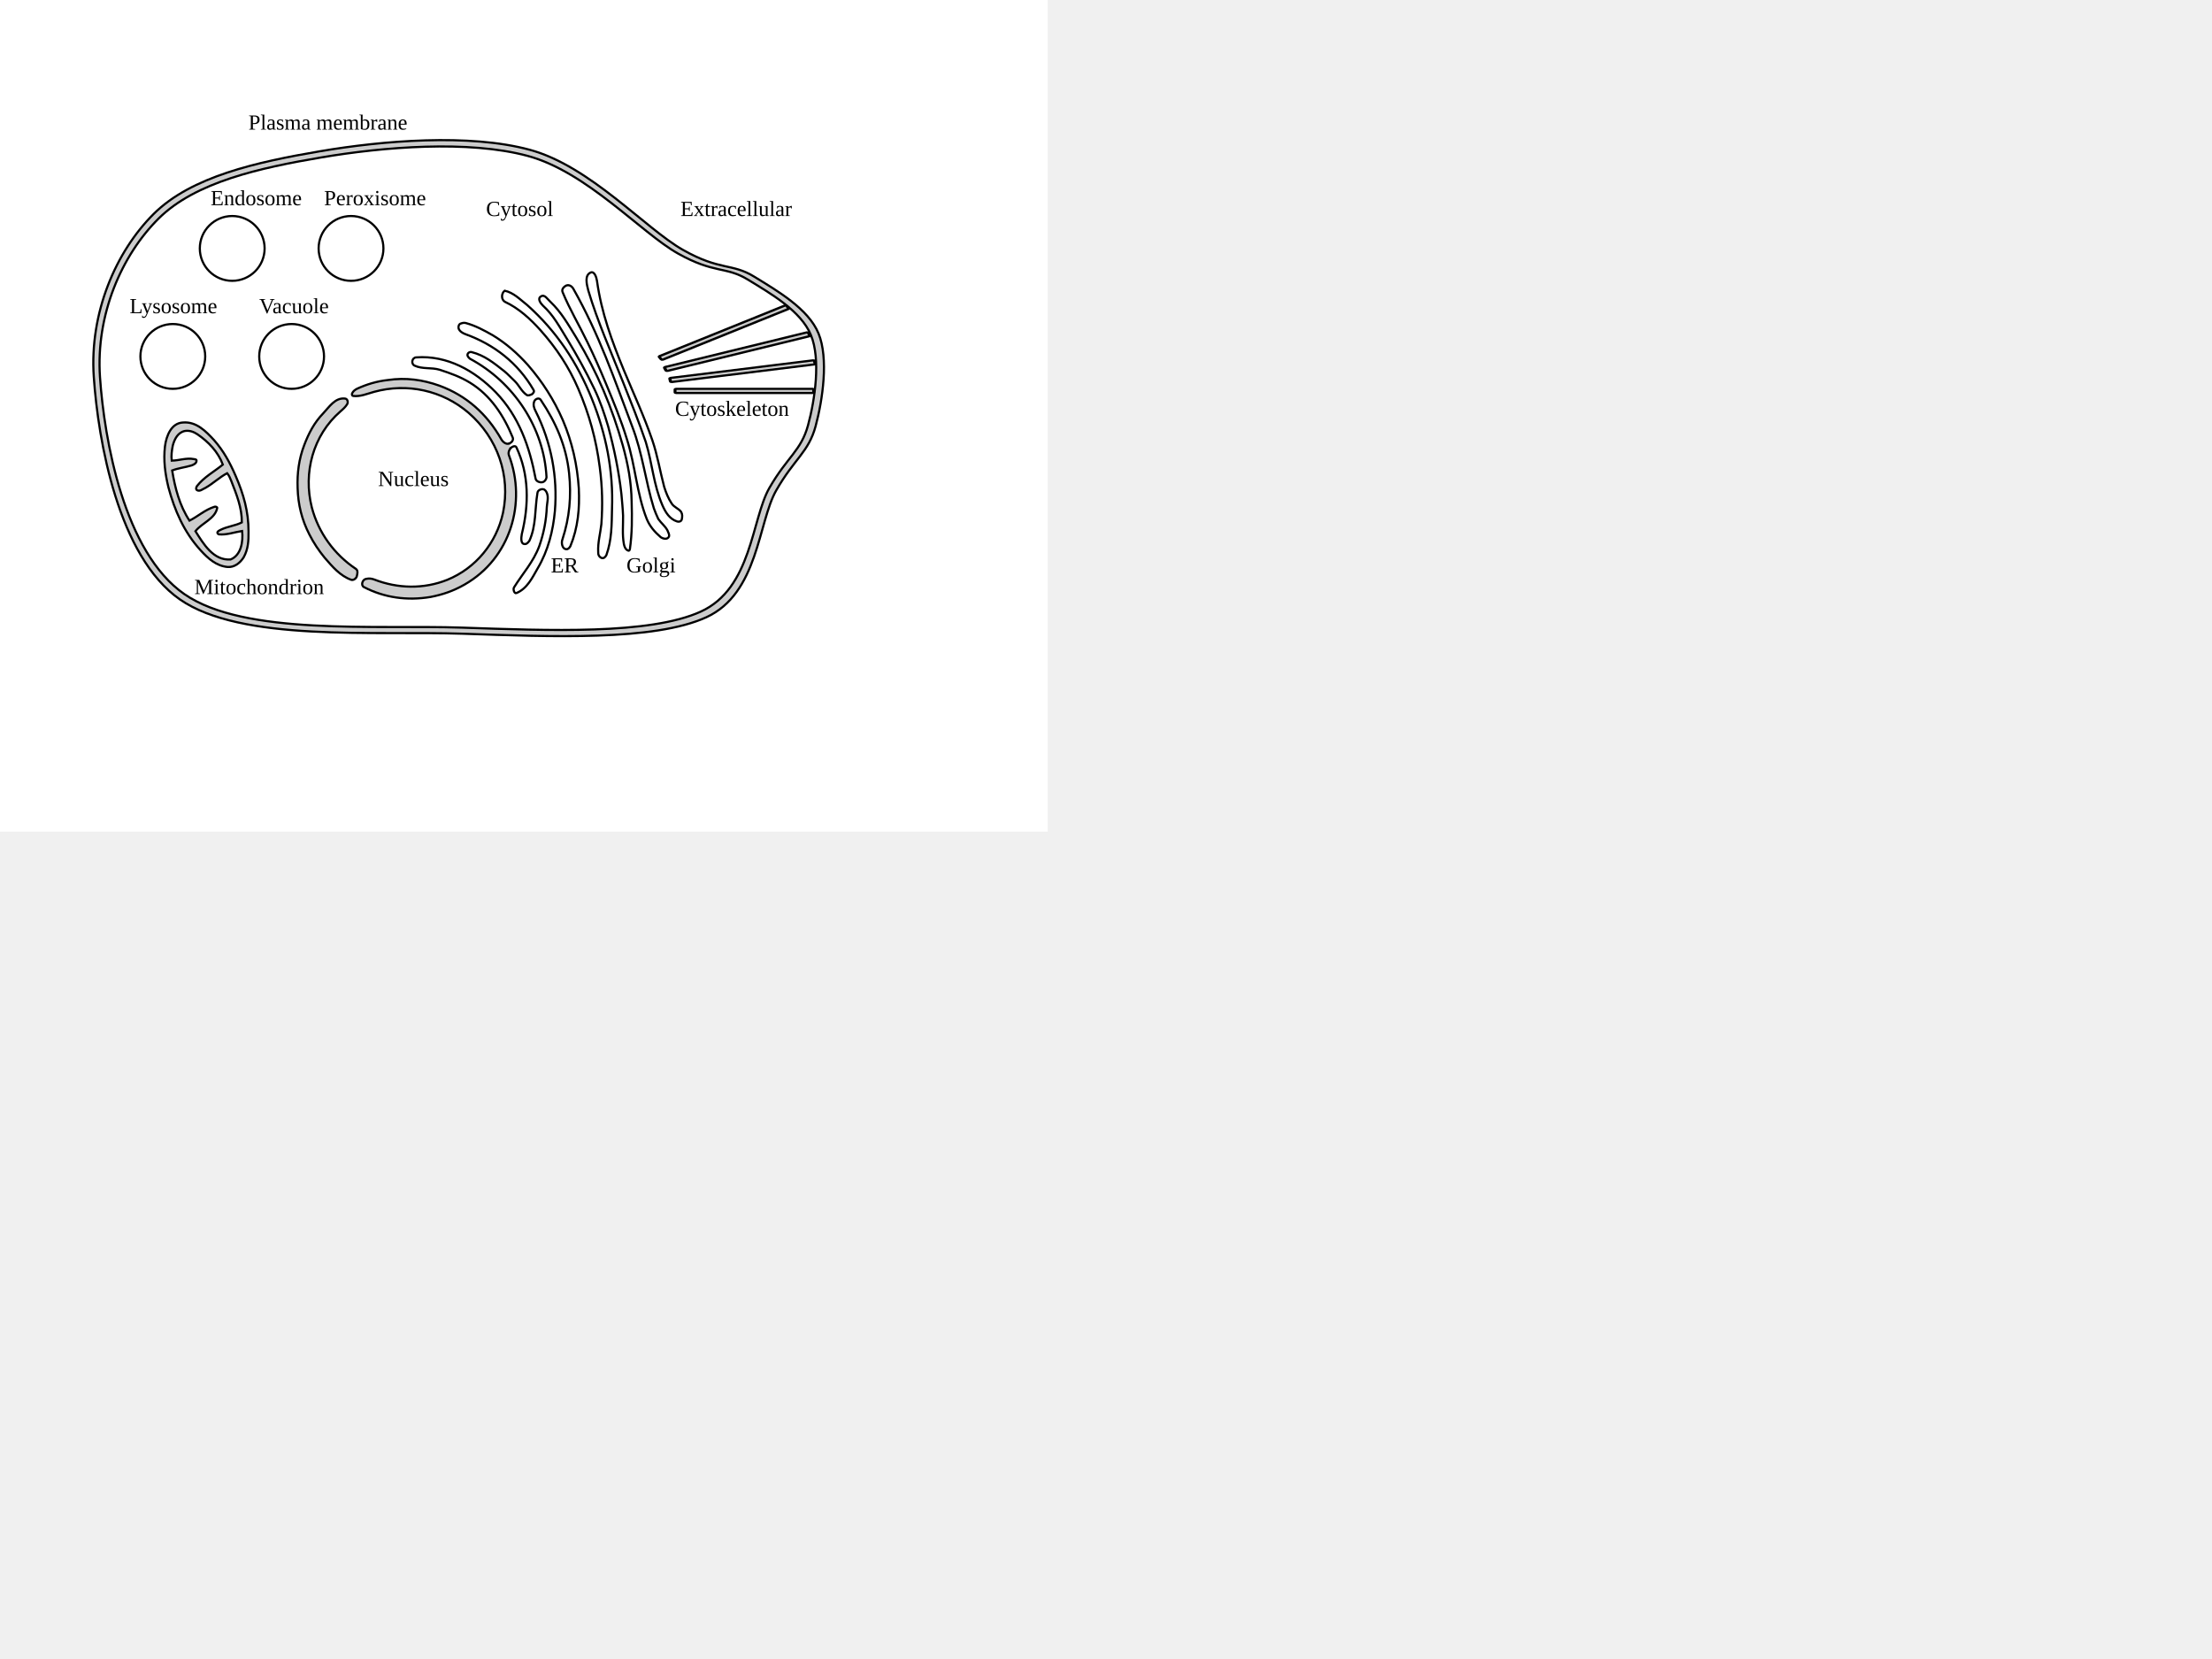
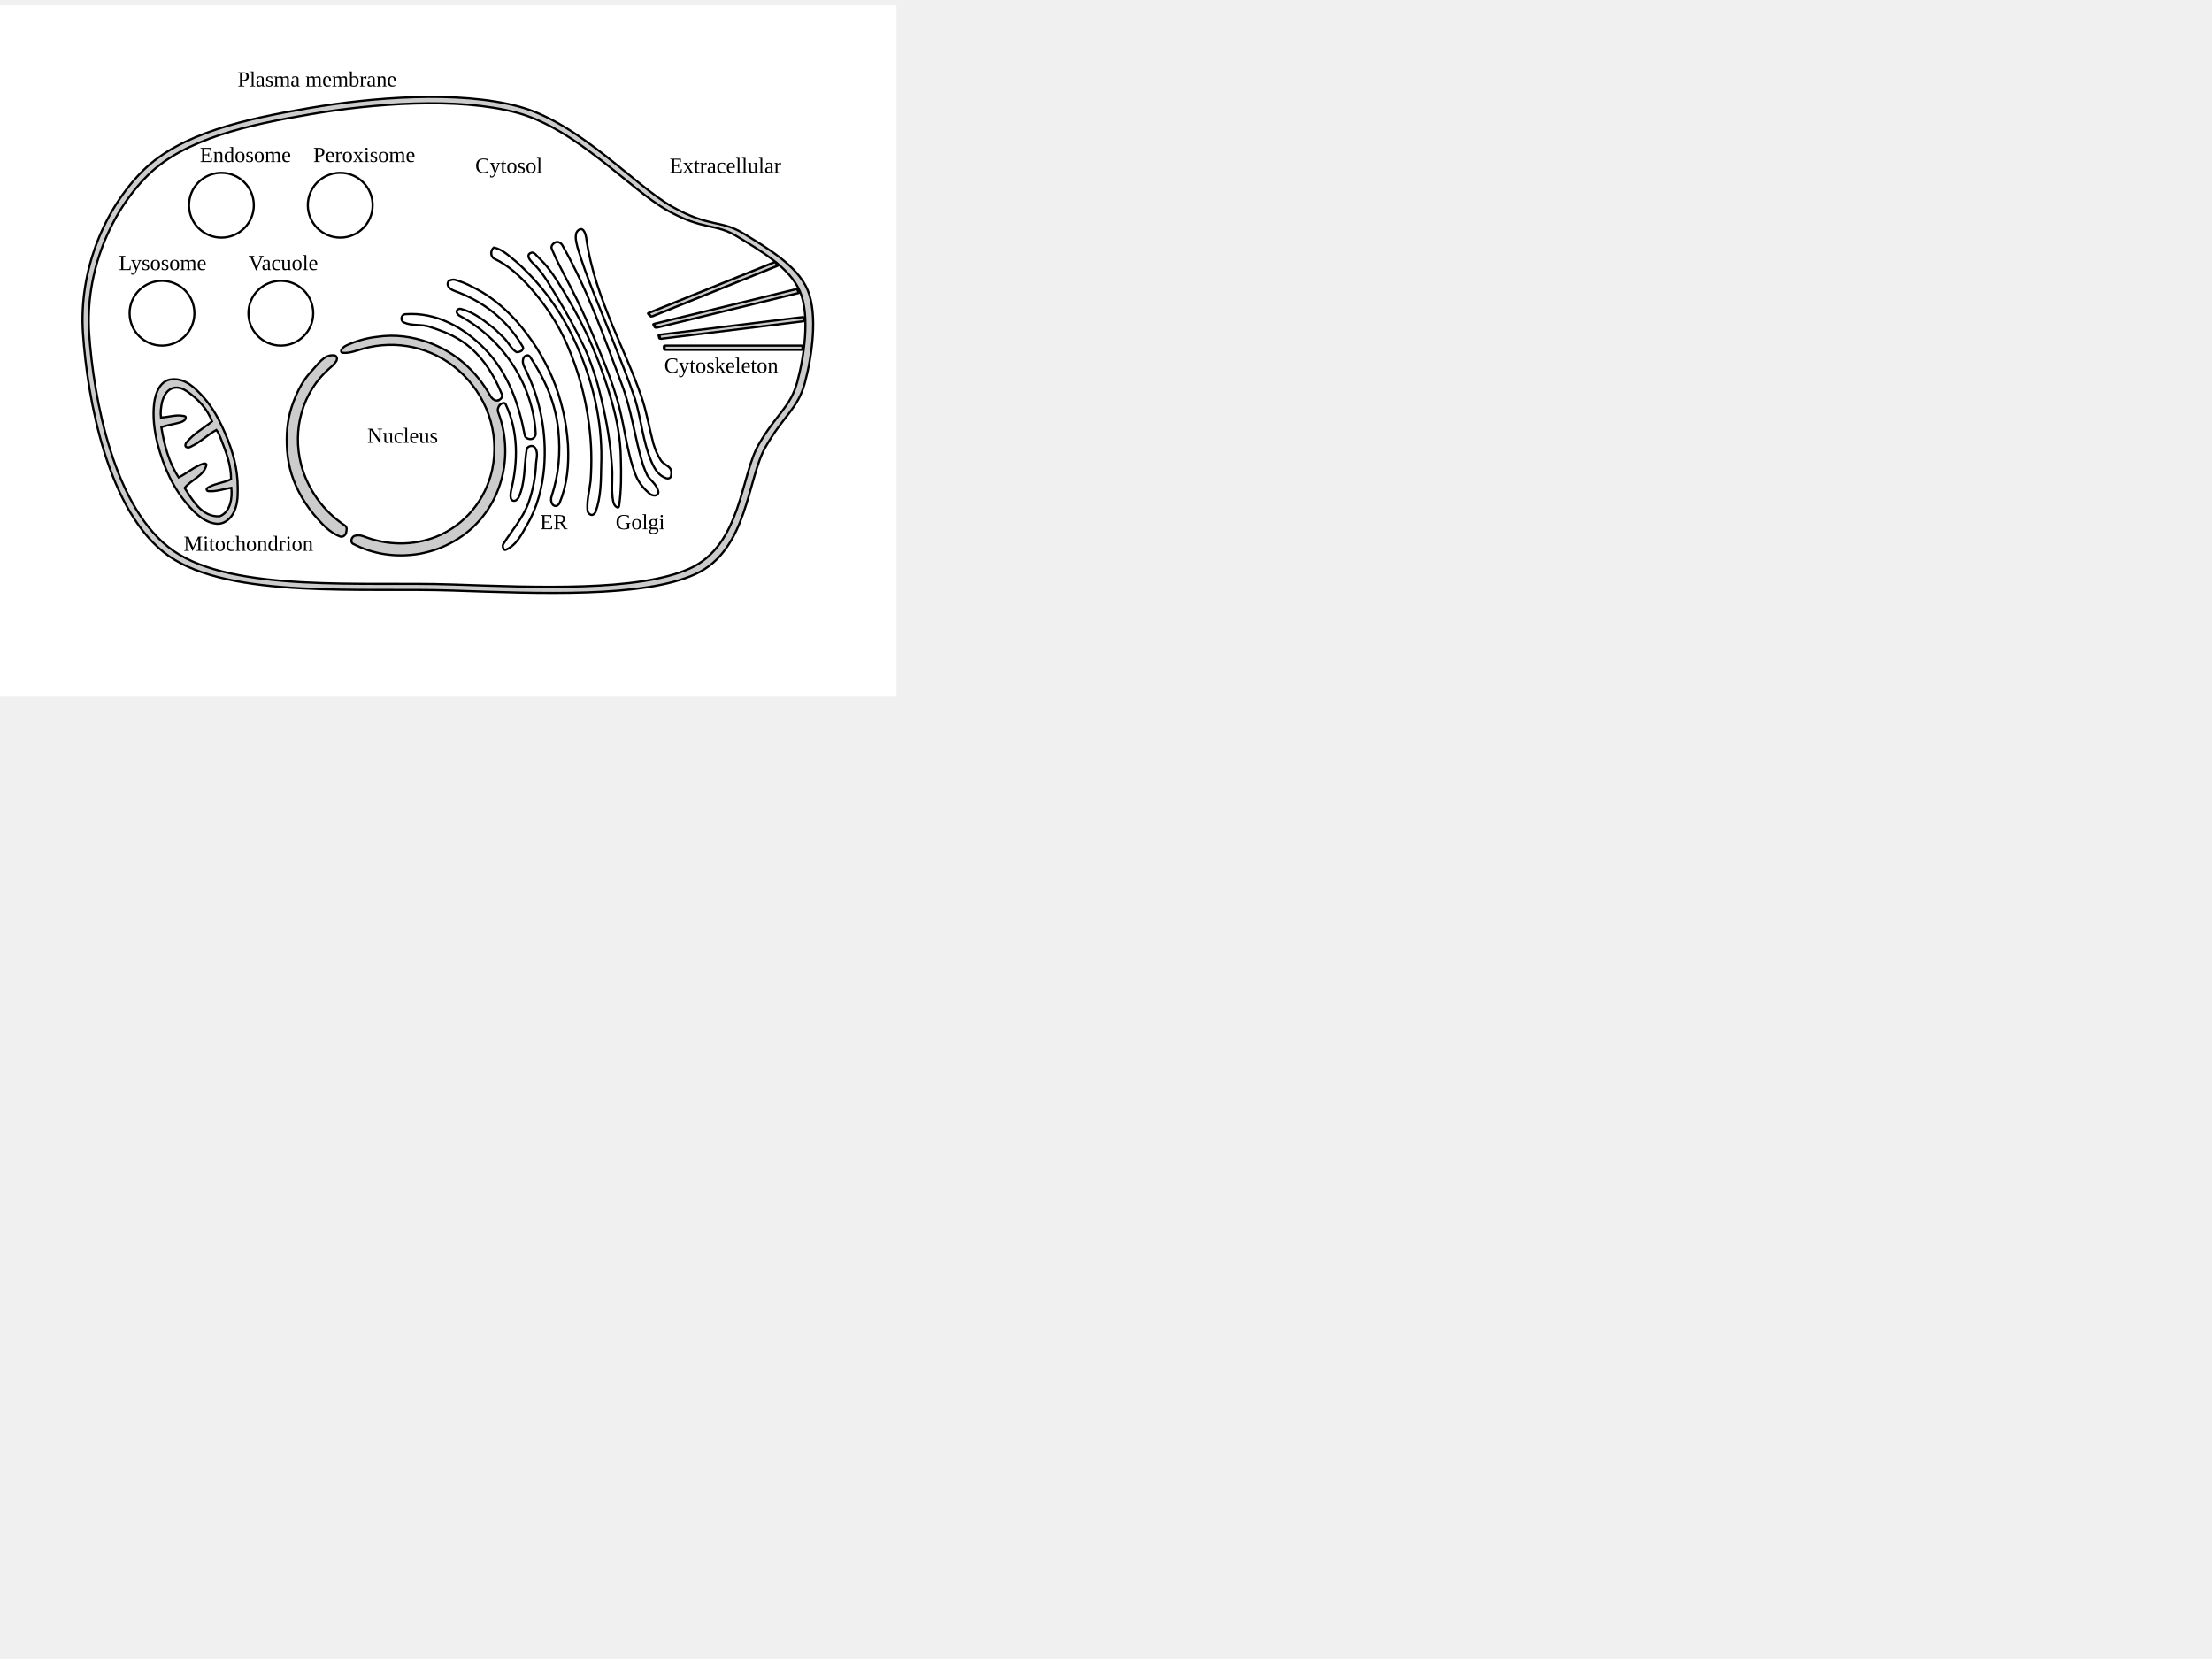
<svg xmlns="http://www.w3.org/2000/svg" version="1.1" height="768" width="1024" fill="none" stroke="none" stroke-linecap="square" stroke-miterlimit="10" clip-path="url(#p.0)">
-   <g transform="scale(0.5, 0.5)">
-     <rect title="ex" fill="#ffffff" x="0" y="0" width="970" height="770" />
+   <g transform="translate(-5,-20) scale(0.5, 0.5)">
+     <defs>
+       <radialGradient id="grad1" cx="50%" cy="50%" r="48%" fx="50%" fy="50%">
+         <stop offset="0%" style="stop-color:#ffffff; stop-opacity:0" />
+         <stop offset="75%" style="stop-color:#ffffff; stop-opacity:0" />
+         <stop offset="100%" style="stop-color:#ffffff; stop-opacity:1" />
+       </radialGradient>
+     </defs>
+     <rect title="ex" fill="#ffffff" x="5" y="50" width="830" height="630" />
+     <rect title="ex-gradient-filter" fill="url(#grad1)" x="0" y="45" width="840" height="640" />
    <text title="ex-text" font-size="20" x="630" y="200" fill="black">Extracellular</text>
    <path title="pm" fill="#cccccc" stroke="#000000" stroke-width="2.0" stroke-linejoin="round" stroke-linecap="butt" fill-rule="nonzero" d="M166.493 554.927C223.424 594.568 347.189 583.965 428.423 586.731C509.657 589.496 605.518 593.646 653.898 571.521C702.279 549.396 701.829 483.481 718.706 453.981C735.582 424.48 748.633 418.717 755.159 394.517C761.684 370.317 767.31 331.828 757.859 308.781C748.408 285.734 719.379 269.139 698.452 256.233C677.525 243.327 666.949 250.935 632.296 231.345C597.642 211.755 546.562 153.904 490.53 138.693C434.499 123.482 354.164 130.167 296.108 140.077C238.051 149.988 177.069 163.355 142.19 198.157C107.311 232.958 82.784 289.423 86.835 348.885C90.885 408.347 109.561 515.286 166.493 554.927Z" />
    <text title="pm-text" font-size="20" x="230" y="120" fill="black">Plasma membrane</text>
    <path title="cy" fill="#ffffff" stroke="#000000" stroke-width="2.0" stroke-linejoin="round" stroke-linecap="butt" fill-rule="nonzero" d="M170.714 550.088C226.557 588.73 347.956 578.394 427.637 581.09C507.319 583.786 601.346 587.831 648.802 566.264C696.258 544.696 695.817 480.443 712.371 451.686C728.925 422.929 741.726 417.311 748.127 393.721C754.528 370.131 760.046 332.613 750.775 310.146C741.505 287.68 713.031 271.503 692.504 258.923C671.977 246.342 661.604 253.758 627.612 234.662C593.621 215.566 543.518 159.173 488.557 144.345C433.597 129.517 354.798 136.034 297.851 145.695C240.904 155.355 181.087 168.386 146.875 202.31C112.663 236.234 88.605 291.276 92.578 349.239C96.551 407.202 114.87 511.446 170.714 550.088Z" />
    <text title="cy-text" font-size="20" x="450" y="200" fill="black">Cytosol</text>
    <g title="cs" fill="#cccccc" stroke="#000000" stroke-width="2">
      <path transform="translate(610 330) scale(1.43,1.0) rotate(-30)" stroke-linejoin="round" stroke-linecap="butt" fill-rule="nonzero" d="M0 0.646L0 0.646C0 0.289 0.289 9.00543E-17 0.646 0L94.409 0C94.581 0 94.745 0.068 94.866 0.189C94.987 0.31 95.055 0.474 95.055 0.646L95.055 3.228C95.055 3.585 94.766 3.874 94.409 3.874L0.646 3.874C0.289 3.874 9.00543E-17 3.585 0 3.228Z" />
      <path transform="translate(615 340) scale(1.49,1.0) rotate(-20)" stroke-linejoin="round" stroke-linecap="butt" fill-rule="nonzero" d="M0 0.646L0 0.646C0 0.289 0.289 9.00543E-17 0.646 0L94.409 0C94.581 0 94.745 0.068 94.866 0.189C94.987 0.31 95.055 0.474 95.055 0.646L95.055 3.228C95.055 3.585 94.766 3.874 94.409 3.874L0.646 3.874C0.289 3.874 9.00543E-17 3.585 0 3.228Z" />
      <path transform="translate(620 350) scale(1.43,1.0) rotate(-10)" stroke-linejoin="round" stroke-linecap="butt" fill-rule="nonzero" d="M0 0.646L0 0.646C0 0.289 0.289 9.00543E-17 0.646 0L94.409 0C94.581 0 94.745 0.068 94.866 0.189C94.987 0.31 95.055 0.474 95.055 0.646L95.055 3.228C95.055 3.585 94.766 3.874 94.409 3.874L0.646 3.874C0.289 3.874 9.00543E-17 3.585 0 3.228Z" />
      <path transform="translate(625 360) scale(1.35,1.0) rotate(0)" stroke-linejoin="round" stroke-linecap="butt" fill-rule="nonzero" d="M0 0.646L0 0.646C0 0.289 0.289 9.00543E-17 0.646 0L94.409 0C94.581 0 94.745 0.068 94.866 0.189C94.987 0.31 95.055 0.474 95.055 0.646L95.055 3.228C95.055 3.585 94.766 3.874 94.409 3.874L0.646 3.874C0.289 3.874 9.00543E-17 3.585 0 3.228Z" />
    </g>
    <text title="cs-text" font-size="20" x="625" y="385" fill="black">Cytoskeleton</text>
    <circle title="ly" fill="#ffffff" stroke="#000000" stroke-width="2" cx="160" cy="330" r="30" />
    <text title="ly-text" font-size="20" x="120" y="290" fill="black">Lysosome</text>
    <circle title="va" fill="#ffffff" stroke="#000000" stroke-width="2" cx="270" cy="330" r="30" />
    <text title="va-text" font-size="20" x="240" y="290" fill="black">Vacuole</text>
    <circle title="en" fill="#ffffff" stroke="#000000" stroke-width="2" cx="215" cy="230" r="30" />
    <text title="en-text" font-size="20" x="195" y="190" fill="black">Endosome</text>
    <circle title="pe" fill="#ffffff" stroke="#000000" stroke-width="2" cx="325" cy="230" r="30" />
    <text title="pe-text" font-size="20" x="300" y="190" fill="black">Peroxisome</text>
    <path title="er" fill="#ffffff" stroke="#000000" stroke-width="2" transform="translate(225, 200)" d="M246.535,210.608c0.182-0.068,0.363-0.151,0.544-0.247c1.913-0.972,3.535-3.07,2.589-5.349c-8.172-20.121-20.484-39.057-39.577-50.725c-8.838-5.416-17.832-8.63-27.926-11.922c-7.943-2.402-15.831-0.376-23.33-3.854c-3.566-1.726-2.419-7.545,1.643-7.628c28.54-2.049,54.083,12.287,73.682,32.473c21.305,22.15,31.136,50.13,36.778,80.029c0.578,2.254,3.805,3.587,6.424,3.034c2.253-0.579,3.535-3.07,3.639-4.538c-2.303-45.889-30.313-88.056-70.829-109.713c-1.049-0.812-2.073-1.99-2.362-3.117c-0.212-2.227,2.092-3.541,3.901-3.044c11.955,3.054,20.323,9.912,30.106,17.606c3.489,2.827,6.218,5.969,9.681,9.163c4.146,3.979,6.327,9.664,11.257,12.961c1.417,0.838,3.329-0.134,4.848-0.765c1.179-1.023,2.384-2.413,1.385-3.958c-14.467-24.988-36.501-42.027-63.113-51.643c-2.517-0.915-5.349-2.589-6.27-5.235c-0.264-1.494-0.135-3.328,1.411-4.327c1.519-0.63,3.406-1.234,5.214-0.739c9.045,2.481,16.86,6.719,25.016,11.348c12.378,7.509,22.793,16.724,32.371,27.354c13.646,15.711,24.278,32.316,32.528,51.335c8.538,20.145,13.331,41.134,14.744,62.99c0.91,18.503-0.722,36.458-7.832,53.659c-0.838,1.416-2.042,2.806-3.51,2.703c-4.062,0.083-5.116-5.891-3.783-9.116c6.583-20.188,8.344-39.978,6.146-61.152c-2.648-25.263-12.186-46.954-26.203-67.854c-1.312-2.305-4.692-1.437-5.975,1.055c-1.333,3.225-0.438,6.239,1.19,9.303c14.55,29.051,20.429,60.81,17.841,92.341c-1.658,18.322-6.277,36.805-15.905,53.091c-5.049,8.864-9.808,18.854-19.684,22.954c-1.913,0.972-3.438-3.561-2.208-5.318c7.901-12.719,17.876-23.45,23.338-38.185c4.154-11.877,6.475-23.883,6.985-36.386c0.283-4.036,1.694-8.362,0.144-12.527c-0.63-1.52-1.287-2.672-2.702-3.509c-2.518-0.916-5.95,0.688-6.131,3.255c-2.525,14.943-1.042,30.535-7.553,44.458c-0.812,1.05-2.015,2.44-3.142,2.729c-5.241,1.106-4.383-5.839-3.784-9.116c6.707-27.186,6.834-55.203-5.039-80.378c-0.972-1.912-4.011-0.651-5.608,1.081" />
    <text title="er-text" font-size="20" x="510" y="530" fill="black">ER</text>
    <g title="go" fill="#ffffff" stroke="#000000" stroke-width="2" transform="translate(225, 200)">
      <path d="M310.372,159.867c-8.646-20.1-20.22-37.562-34.915-54.083c-9.577-10.631-19.967-20.212-32.815-26.279c-3.907-2.118-3.494-7.99-0.377-10.352c7.995,1.669,14.188,8.005,20.824,13.266c27.414,24.423,46.395,53.416,59.9,86.818c13.192,32.642,19.991,67.048,18.64,101.986c-0.273,14.363-0.18,28.751-5.224,42.779c-0.837,1.416-2.066,3.173-4.242,2.651c-2.518-0.914-3.463-3.193-3.309-5.395c-0.481-8.885,1.947-17.196,2.935-25.977c1.239-17.614,0.933-34.23-1.472-52.469C326.986,206.764,320.513,183.444,310.372,159.867z" />
      <path d="M325.127,159.799c5.505,11.428,9.434,23.159,13.011,35.211c5.553,20.673,9.688,40.509,12.201,62.443c0.61,7.05,1.272,13.366,1.542,20.022c0.113,8.859-0.847,17.273,0.735,26.234c0.554,2.621,1.474,5.267,4.357,6.207c0.733,0.052,1.178-1.023,1.204-1.39c2.133-14.601,2.065-29.357,1.63-44.138c-0.228-17.717-3.443-34.907-8.153-51.833c-10.05-35.371-23.293-67.279-43.116-100.02c-7.612-12.336-13.836-23.468-23.858-33.023c-2.781-2.409-5.38-7.385-8.864-5.05c-3.457,1.969-0.439,6.238,1.976,8.621c9.707,8.795,15.222,19.51,22.179,30.694C309.553,129.571,317.406,143.767,325.127,159.799z" />
      <path d="M335.815,154.65c-5.359-12.915-10.771-25.096-16.893-37.696c-7.722-16.032-16.308-30.28-22.929-46.234c-1.287-2.672,0.728-5.112,3.4-6.399c2.646-0.92,5.111,0.729,6.424,3.034c23.947,42.25,37.987,83.802,54.467,127.37c9.672,25.019,12.294,50.649,20.104,75.906c1.235,3.406,2.496,6.445,4.099,9.876c2.678,3.876,6.192,6.336,8.478,10.553c0.604,1.887,1.969,3.458,1.447,5.634c-1.334,3.225-5.686,2.182-7.783,0.559c-5.562-4.816-9.996-9.922-12.835-16.761c-9.382-23.892-10.536-49.419-18.398-73.941C350.004,188.838,343.068,172.125,335.815,154.65z" />
      <path d="M351.75,153.559c7.393,18.66,14.742,36.808,21.157,55.698c5.997,19.598,7.171,39.594,15.421,58.613c2.863,6.47,6.487,12.625,13.697,14.977c1.809,0.496,3.694-0.109,4.19-1.917c0.548-2.543,0.703-4.745-0.61-7.05c-2.362-3.117-6.347-4.134-8.683-7.617c-3.334-5.029-5.2-9.954-7.015-15.614c-3.789-14.28-6.084-28.824-10.976-43.181c-7.649-22.295-17.264-42.886-26.408-64.918c-11.011-26.958-20.63-52.71-24.803-82.505c-0.502-3.355-2.316-9.014-5.722-7.778c-6.078,2.522-3.736,11.169-2.289,16.802C328.365,98.074,340.475,125.108,351.75,153.559z" />
    </g>
    <text title="go-text" font-size="20" x="580" y="530" fill="black">Golgi</text>
    <g transform="translate(225, 200)">
      <ellipse title="nu" fill="#ffffff" transform="matrix(0.9975 0.0702 -0.0702 0.9975 17.9059 -9.9135)" cx="150.026" cy="249.852" rx="97.667" ry="95.333" />
      <path title="nuclear-envelope" fill="#cccccc" stroke="#000000" stroke-width="2" d="M90.213,180.885c-25.533,22.177-34.614,56.937-26.534,88.851c6.105,23.293,20.542,43.484,40.973,57.091c2.099,1.623,1.132,4.874,0.61,7.05c-0.889,2.15-3.193,3.463-5.002,2.967c-10.435-3.684-17.573-12.299-24.737-20.548c-5.433-6.651-10.105-13.618-13.992-21.267c-7.144-13.777-10.566-28.032-10.975-43.18c-0.513-13.68,1.151-26.839,6.117-39.766c4.077-10.776,9.204-20.741,17.555-29.373c5.576-5.877,10.992-14.715,20.14-13.702c2.202,0.155,3.122,2.801,2.233,4.951C94.926,176.792,92.569,178.838,90.213,180.885z" />
      <path title="nuclear-envelope" fill="#cccccc" stroke="#000000" stroke-width="2" d="M247.477,215.183c-1.23,1.757-2.144,4.274-1.198,6.553c16.48,43.568,1.412,95.242-41.231,119.531c-10.372,5.908-20.197,9.273-31.412,11.434c-21.645,3.64-42.825,0.675-61.679-9.134c-3.199-1.7-1.344-7.101,2.01-7.603c2.62-0.554,4.821-0.399,7.339,0.517c21.894,8.547,45.823,9.125,67.829,0.347c26.198-10.695,45.542-34.042,51.566-62.013c7.224-34.524-5.079-69.317-31.837-92.589c-24.344-20.888-56.951-27.857-87.506-19.432c-6.394,1.763-12.864,4.626-19.443,3.794c-0.734-0.051-1.391-1.204-0.946-2.279c0.889-2.15,2.827-3.489,4.739-4.46c9.143-4.151,18.182-6.834,28.219-7.971c16.771-2.508,32.473-0.297,47.942,5.216c24.803,9.121,43.901,25.953,57.345,49.762c1.556,2.539,4.436,4.843,7.323,3.751" />
    </g>
    <text title="nu-text" font-size="20" x="350" y="450" fill="black">Nucleus</text>
    <g transform="translate(275, 325) rotate(90)">
      <path title="mi" fill="#cccccc" stroke="#000000" stroke-width="2" d="M115.488,56.871c17.226-7.471,33.236-11.984,51.633-11.98c8.657-0.108,16.447,0.357,23.861,4.5c5.325,3.34,9.486,8.696,8.956,14.97c-0.98,10.312-7.793,17.931-15.179,24.683c-17.091,15.657-37.255,24.303-58.705,30.059c-12.638,3.05-24.981,4.659-37.816,3.163c-9.879-1.267-21.691-5.933-22.079-16.9c-0.888-12.196,8.022-20.889,16.351-28.574C92.573,67.959,103.13,62.23,115.488,56.871z" />
      <path title="mi" fill="#ffffff" stroke="#000000" stroke-width="2" d="M120.266,60.886c-2.764,1.076-4.914,1.999-7.158,3.793c3.794,7.158,9.397,12.808,13.552,20.04c1.001,2.458,3.804,5.282,2.133,7.945c-1.016,1.294-2.745,0.565-3.752-0.016c-8.414-6.6-13.281-15.854-19.885-23.961c-11.777,4.352-21.12,13.332-28.09,23.547c-2.177,3.31-3.708,7.127-3.076,11.386c1.271,6.643,7.391,9.771,13.444,11.382c4.686,0.957,9.444,1.555,14.063,0.996c-0.115-6.782-2.829-13.719-1.43-20.566c0.147-0.722,0.081-2.236,1.235-2.376c2.671-0.205,3.958,2.685,4.671,4.709c1.778,5.995,2.402,12.129,4.614,17.838c16.317-2.674,32.566-6.864,46.456-16.042c-4.007-7.952-10.185-14.471-12.89-23.283c-0.214-0.794,0.154-2.597,1.235-2.376c10.092,2.062,13.649,14.052,21.416,20.145c11.646-7.383,27.411-16.552,26.179-32.573c-4.001-9.829-16.763-11.685-26.361-10.642c1.124,7.363,3.837,14.3,3.085,21.656c-0.073,0.36-0.581,1.007-1.375,1.22c-1.516,0.066-1.942-1.523-2.516-2.39c-3.508-6.724-3.911-13.94-7.131-20.23C145.197,50.96,132.912,55.959,120.266,60.886z" />
    </g>
    <text title="mi-text" font-size="20" x="180" y="550" fill="black">Mitochondrion</text>
  </g>
</svg>
